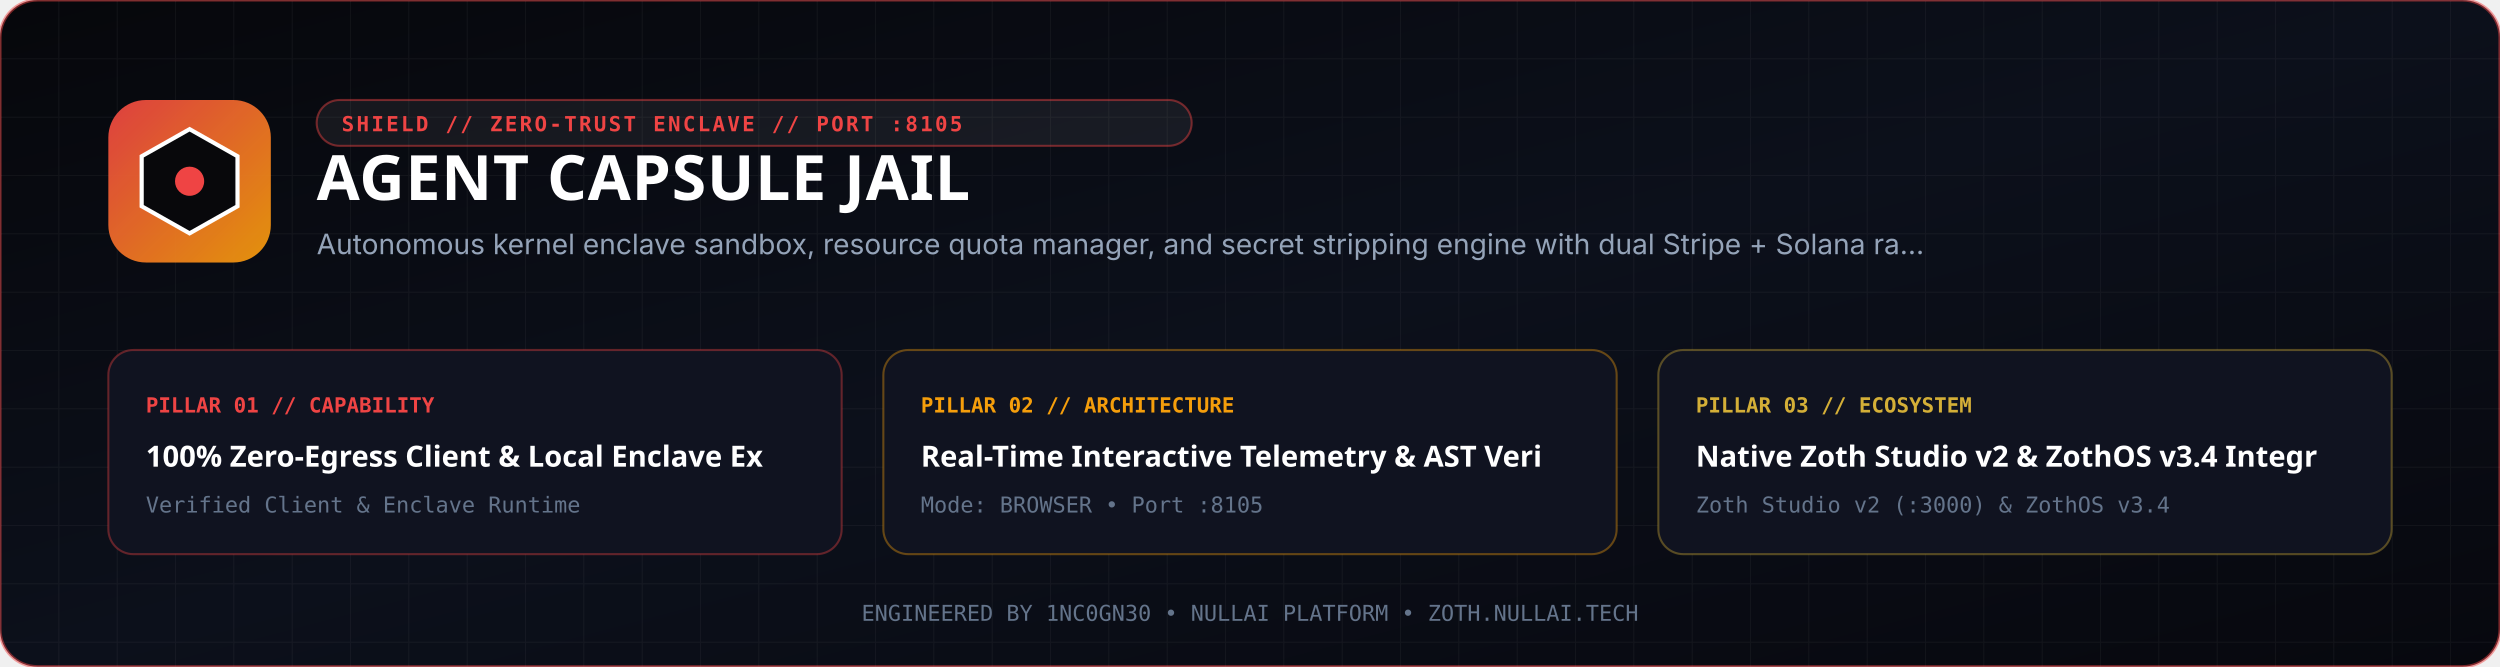
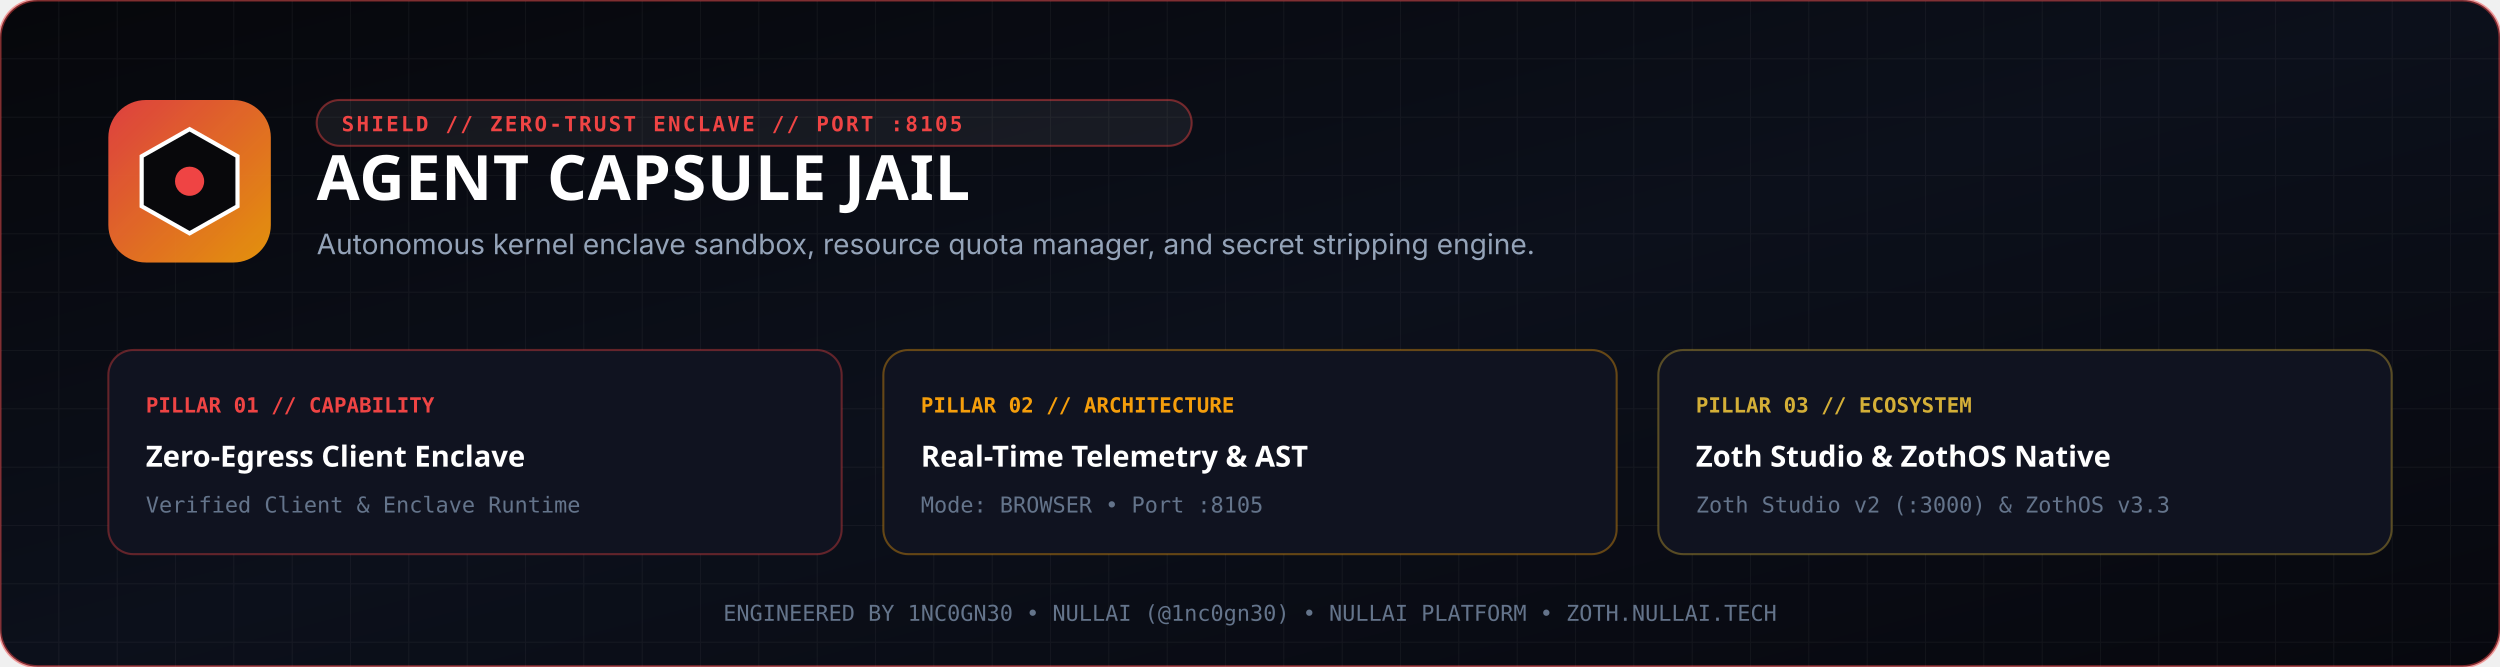
<svg xmlns="http://www.w3.org/2000/svg" viewBox="0 0 1200 320" width="100%" height="100%">
  <defs>
    <linearGradient id="bg" x1="0%" y1="0%" x2="100%" y2="100%">
      <stop offset="0%" stop-color="#06070B" />
      <stop offset="50%" stop-color="#0C101B" />
      <stop offset="100%" stop-color="#07080E" />
    </linearGradient>
    <linearGradient id="accent" x1="0%" y1="0%" x2="100%" y2="100%">
      <stop offset="0%" stop-color="#EF4444" />
      <stop offset="100%" stop-color="#F59E0B" />
    </linearGradient>
    <pattern id="grid" width="28" height="28" patternUnits="userSpaceOnUse">
      <path d="M 28 0 L 0 0 0 28" fill="none" stroke="rgba(255,255,255,0.04)" stroke-width="1" />
    </pattern>
  </defs>
  <rect width="1200" height="320" rx="18" fill="url(#bg)" stroke="#EF4444" stroke-opacity="0.5" stroke-width="1.5" />
  <rect width="1200" height="320" rx="18" fill="url(#grid)" />
  <g transform="translate(52, 48)">
    <rect width="78" height="78" rx="18" fill="url(#accent)" opacity="0.92" />
    <polygon points="39,14 62,27 62,51 39,64 16,51 16,27" fill="#08080B" stroke="#FFFFFF" stroke-width="2" />
    <circle cx="39" cy="39" r="7" fill="#EF4444" />
  </g>
  <g transform="translate(152, 62)">
    <rect x="0" y="-14" width="420" height="22" rx="11" fill="rgba(255,255,255,0.06)" stroke="#EF4444" stroke-opacity="0.45" />
    <text x="12" y="1" fill="#EF4444" font-family="JetBrains Mono, monospace" font-size="10" font-weight="700" letter-spacing="1.1">SHIELD // ZERO-TRUST ENCLAVE // PORT :8105</text>
    <text x="0" y="34" fill="#FFFFFF" font-family="Syne, Space Grotesk, sans-serif" font-size="30" font-weight="800" letter-spacing="0.4">AGENT CAPSULE JAIL</text>
-     <text x="0" y="60" fill="#94A3B8" font-family="Inter, sans-serif" font-size="13.5">Autonomous kernel enclave sandbox, resource quota manager, and secret stripping engine with dual Stripe + Solana ra...</text>
+     <text x="0" y="60" fill="#94A3B8" font-family="Inter, sans-serif" font-size="13.5">Autonomous kernel enclave sandbox, resource quota manager, and secret stripping engine.</text>
  </g>
  <g transform="translate(52, 168)">
    <rect x="0" y="0" width="352" height="98" rx="12" fill="#101320" stroke="#EF4444" stroke-opacity="0.38" />
    <text x="18" y="30" fill="#EF4444" font-family="JetBrains Mono, monospace" font-size="10" font-weight="700">PILLAR 01 // CAPABILITY</text>
-     <text x="18" y="56" fill="#FFFFFF" font-family="Space Grotesk, sans-serif" font-size="14" font-weight="700">100% Zero-Egress Client &amp; Local Enclave Ex</text>
+     <text x="18" y="56" fill="#FFFFFF" font-family="Space Grotesk, sans-serif" font-size="14" font-weight="700">Zero-Egress Client Enclave</text>
    <text x="18" y="78" fill="#64748B" font-family="JetBrains Mono, monospace" font-size="10.5">Verified Client &amp; Enclave Runtime</text>
    <rect x="372" y="0" width="352" height="98" rx="12" fill="#101320" stroke="#F59E0B" stroke-opacity="0.38" />
    <text x="390" y="30" fill="#F59E0B" font-family="JetBrains Mono, monospace" font-size="10" font-weight="700">PILLAR 02 // ARCHITECTURE</text>
-     <text x="390" y="56" fill="#FFFFFF" font-family="Space Grotesk, sans-serif" font-size="14" font-weight="700">Real-Time Interactive Telemetry &amp; AST Veri</text>
+     <text x="390" y="56" fill="#FFFFFF" font-family="Space Grotesk, sans-serif" font-size="14" font-weight="700">Real-Time Telemetry &amp; AST</text>
    <text x="390" y="78" fill="#64748B" font-family="JetBrains Mono, monospace" font-size="10.5">Mode: BROWSER • Port :8105</text>
    <rect x="744" y="0" width="352" height="98" rx="12" fill="#101320" stroke="#D4AF37" stroke-opacity="0.38" />
    <text x="762" y="30" fill="#D4AF37" font-family="JetBrains Mono, monospace" font-size="10" font-weight="700">PILLAR 03 // ECOSYSTEM</text>
-     <text x="762" y="56" fill="#FFFFFF" font-family="Space Grotesk, sans-serif" font-size="14" font-weight="700">Native Zoth Studio v2 &amp; ZothOS v3.4 Integr</text>
-     <text x="762" y="78" fill="#64748B" font-family="JetBrains Mono, monospace" font-size="10.5">Zoth Studio v2 (:3000) &amp; ZothOS v3.4</text>
+     <text x="762" y="56" fill="#FFFFFF" font-family="Space Grotesk, sans-serif" font-size="14" font-weight="700">Zoth Studio &amp; ZothOS Native</text>
+     <text x="762" y="78" fill="#64748B" font-family="JetBrains Mono, monospace" font-size="10.5">Zoth Studio v2 (:3000) &amp; ZothOS v3.3</text>
  </g>
  <text x="600" y="298" text-anchor="middle" fill="#64748B" font-family="JetBrains Mono, monospace" font-size="10.5">
-     ENGINEERED BY 1NC0GN30  •  NULLAI PLATFORM  •  ZOTH.NULLAI.TECH
+     ENGINEERED BY 1NC0GN30 • NULLAI (@1nc0gn30)  •  NULLAI PLATFORM  •  ZOTH.NULLAI.TECH
  </text>
</svg>
